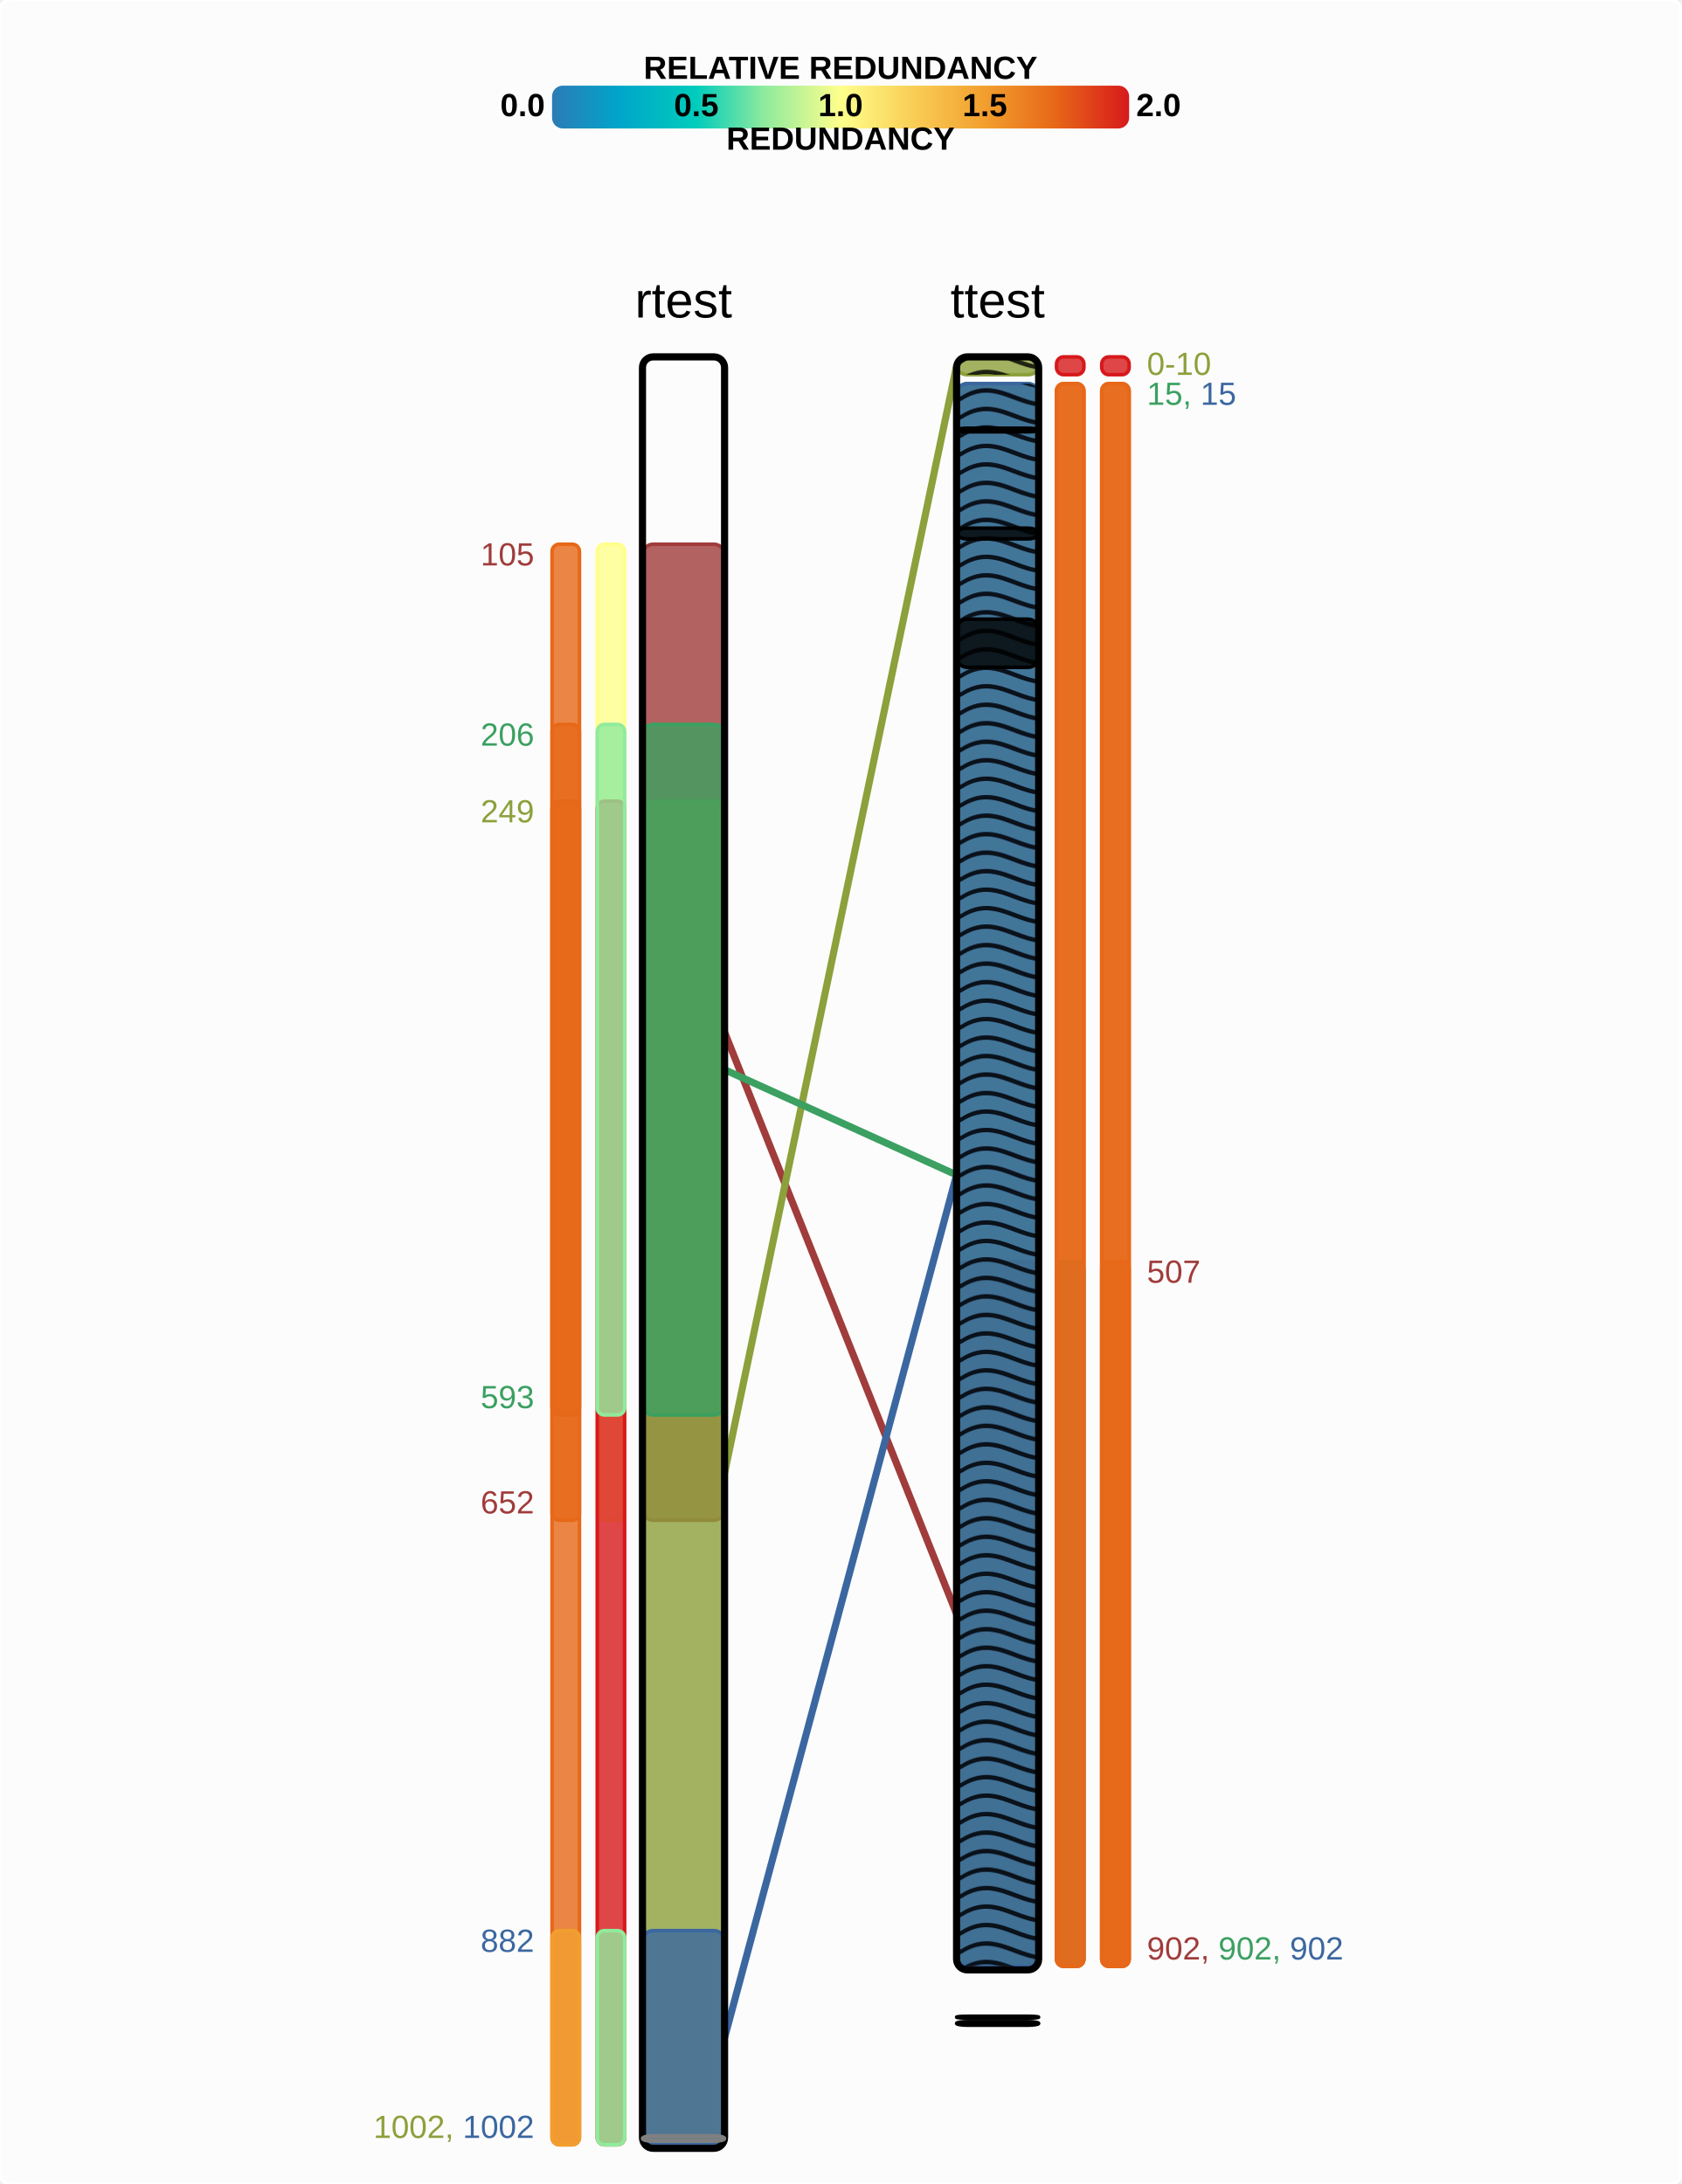
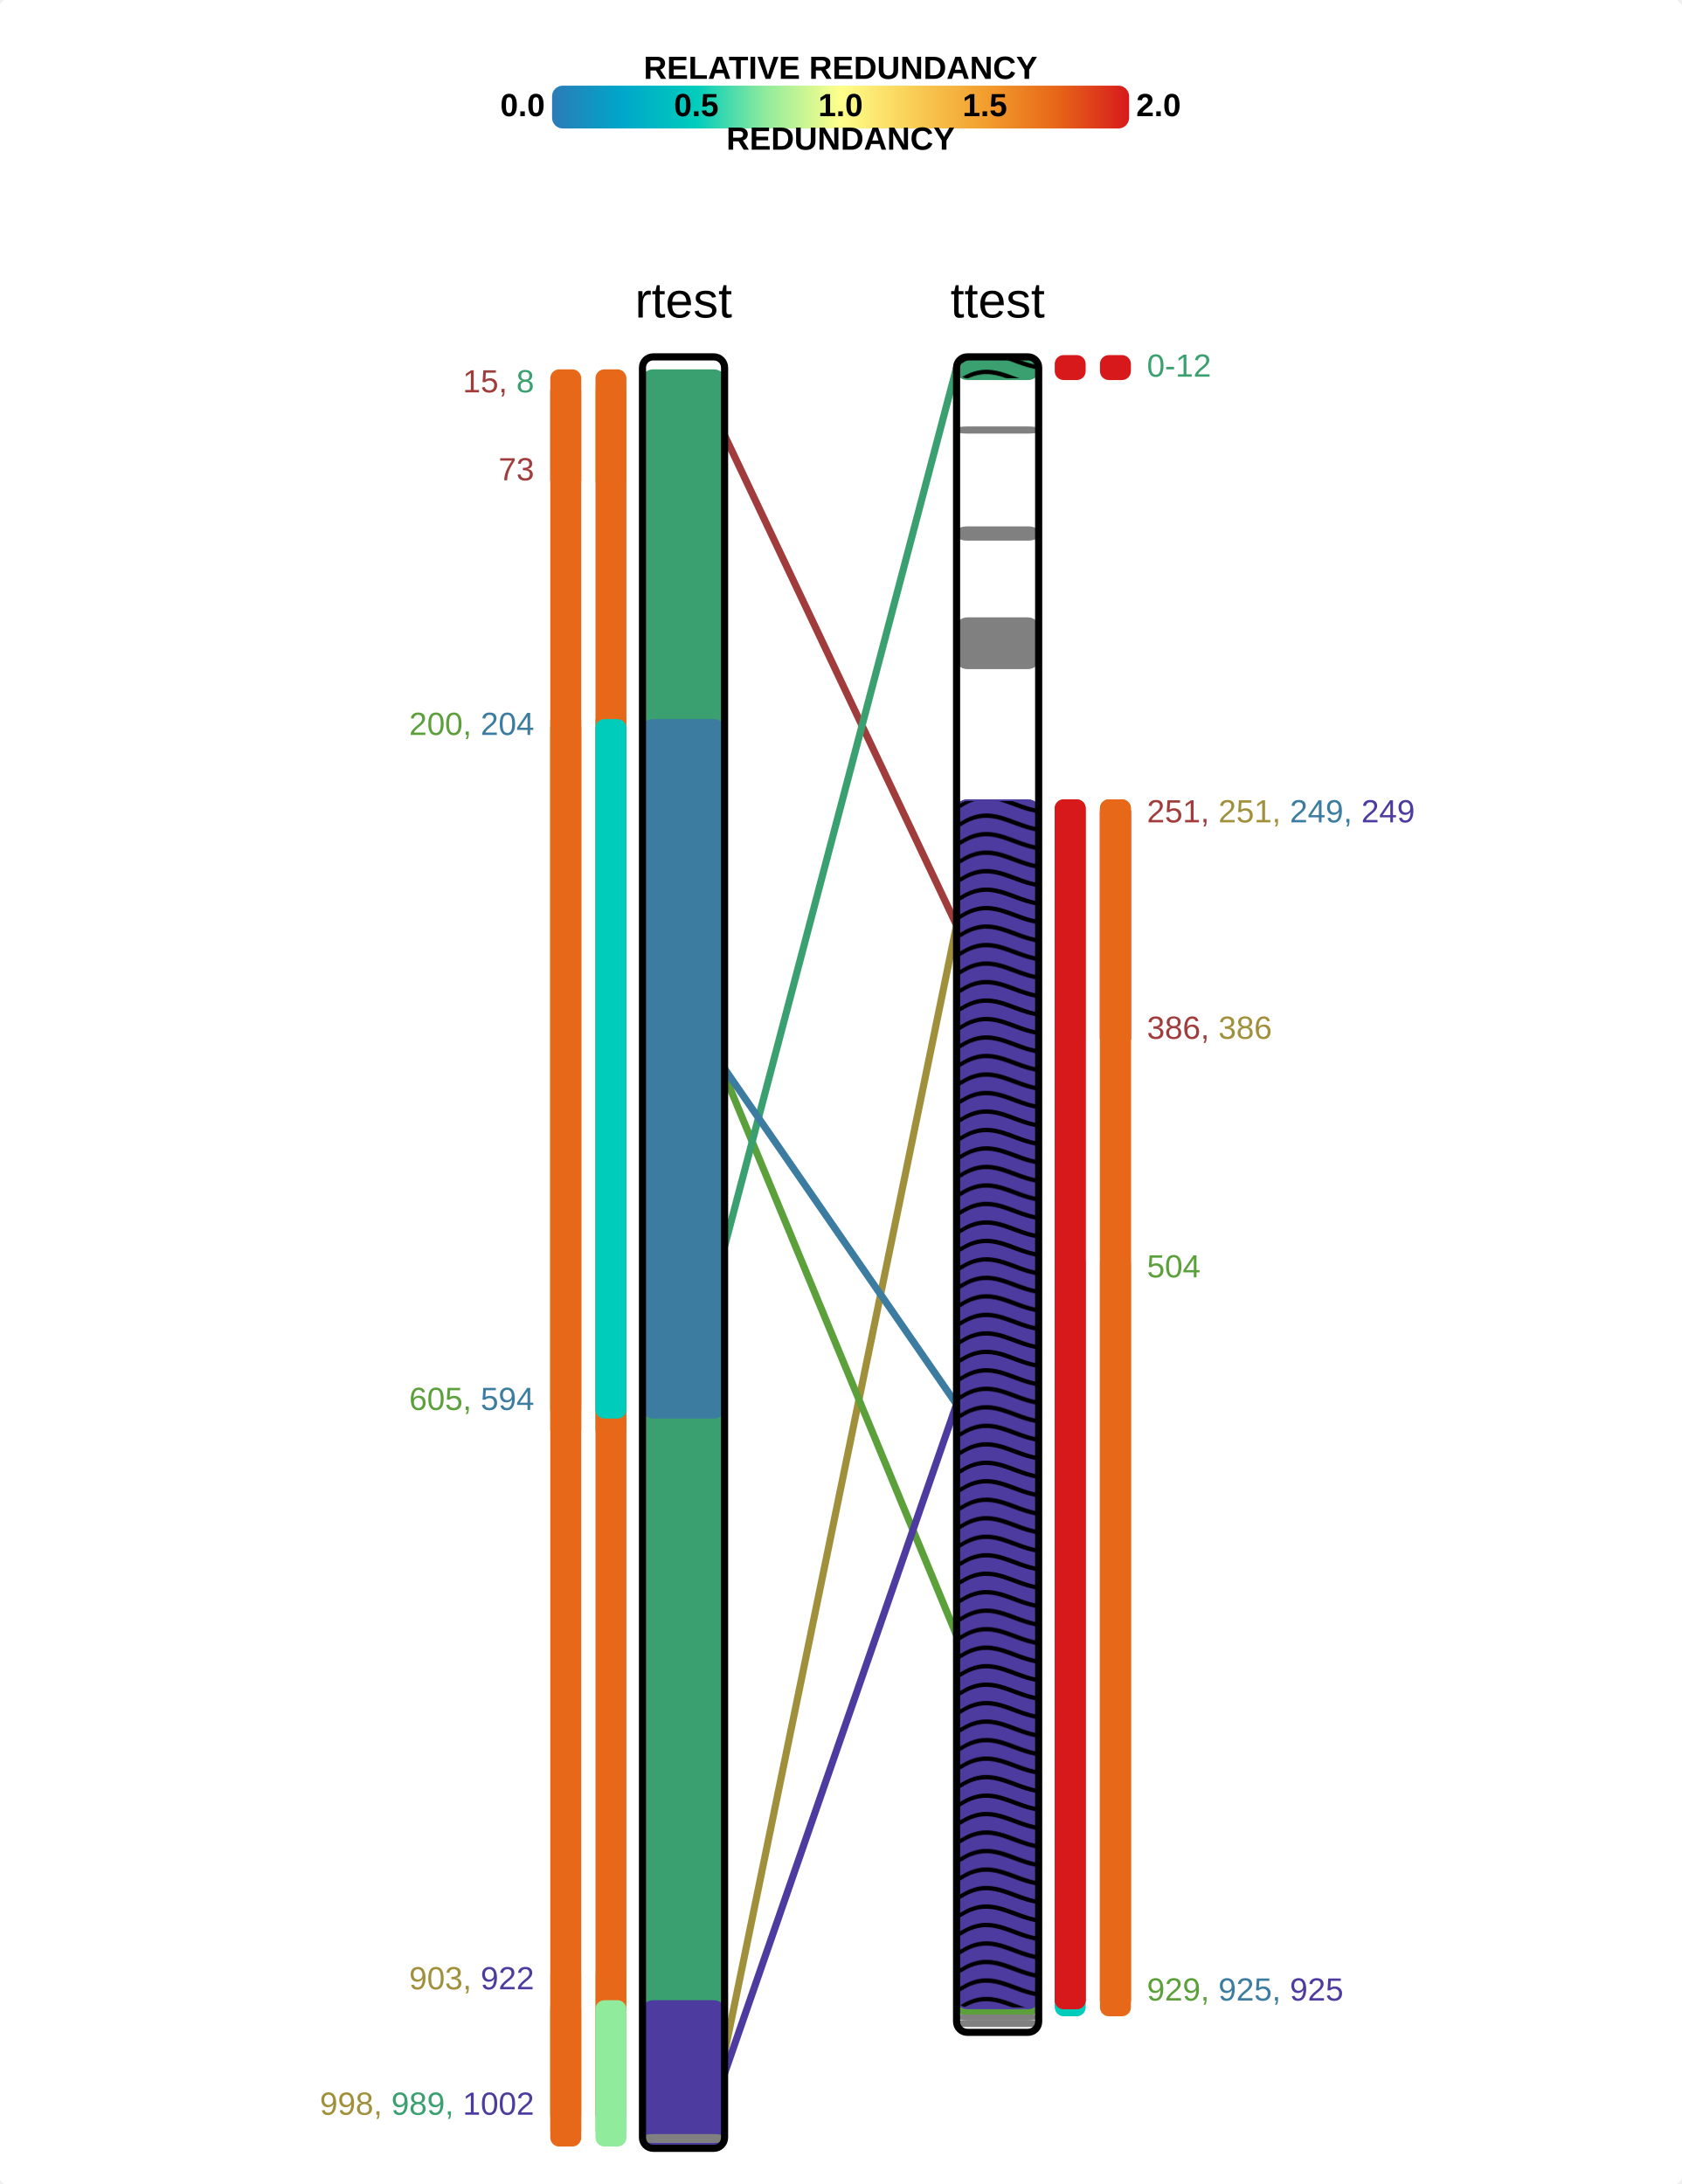
<svg xmlns="http://www.w3.org/2000/svg" width="471" height="612" id="svg2" version="1.1">
  <g id="layer1">
    <defs id="defs6211">
      <pattern id="Polkadots-large" patternTransform="translate(0,0)scale(10,10)" height="10" width="10" patternUnits="userSpaceOnUse">
        <circle id="circle4936" r="0.45" cy="0.810" cx="2.567" style="fill:black;stroke:none" />
        <circle id="circle4938" r="0.45" cy="2.33" cx="3.048" style="fill:black;stroke:none" />
        <circle id="circle4940" r="0.45" cy="2.415" cx="4.418" style="fill:black;stroke:none" />
        <circle id="circle4942" r="0.45" cy="3.029" cx="1.844" style="fill:black;stroke:none" />
        <circle id="circle4944" r="0.45" cy="1.363" cx="6.08" style="fill:black;stroke:none" />
        <circle id="circle4946" r="0.45" cy="4.413" cx="5.819" style="fill:black;stroke:none" />
        <circle id="circle4948" r="0.45" cy="4.048" cx="4.305" style="fill:black;stroke:none" />
        <circle id="circle4950" r="0.45" cy="3.045" cx="5.541" style="fill:black;stroke:none" />
        <circle id="circle4952" r="0.45" cy="5.527" cx="4.785" style="fill:black;stroke:none" />
        <circle id="circle4954" r="0.45" cy="5.184" cx="2.667" style="fill:black;stroke:none" />
        <circle id="circle4956" r="0.45" cy="1.448" cx="7.965" style="fill:black;stroke:none" />
        <circle id="circle4958" r="0.45" cy="5.049" cx="7.047" style="fill:black;stroke:none" />
        <circle id="circle4960" r="0.45" cy="0.895" cx="4.340" style="fill:black;stroke:none" />
        <circle id="circle4962" r="0.45" cy="0.340" cx="7.125" style="fill:black;stroke:none" />
        <circle id="circle4964" r="0.45" cy="1.049" cx="9.553" style="fill:black;stroke:none" />
        <circle id="circle4966" r="0.45" cy="2.689" cx="7.006" style="fill:black;stroke:none" />
        <circle id="circle4968" r="0.45" cy="2.689" cx="8.909" style="fill:black;stroke:none" />
        <circle id="circle4970" r="0.45" cy="4.407" cx="9.315" style="fill:black;stroke:none" />
        <circle id="circle4972" r="0.45" cy="3.870" cx="7.820" style="fill:black;stroke:none" />
        <circle id="circle4974" r="0.45" cy="5.948" cx="8.270" style="fill:black;stroke:none" />
        <circle id="circle4976" r="0.45" cy="7.428" cx="7.973" style="fill:black;stroke:none" />
        <circle id="circle4978" r="0.45" cy="8.072" cx="9.342" style="fill:black;stroke:none" />
        <circle id="circle4980" r="0.45" cy="9.315" cx="8.206" style="fill:black;stroke:none" />
        <circle id="circle4982" r="0.45" cy="9.475" cx="9.682" style="fill:black;stroke:none" />
        <circle id="circle4984" r="0.45" cy="6.186" cx="9.688" style="fill:black;stroke:none" />
        <circle id="circle4986" r="0.45" cy="6.296" cx="3.379" style="fill:black;stroke:none" />
        <circle id="circle4988" r="0.45" cy="8.204" cx="2.871" style="fill:black;stroke:none" />
        <circle id="circle4990" r="0.45" cy="8.719" cx="4.59" style="fill:black;stroke:none" />
        <circle id="circle4992" r="0.45" cy="9.671" cx="3.181" style="fill:black;stroke:none" />
        <circle id="circle4994" r="0.45" cy="7.315" cx="5.734" style="fill:black;stroke:none" />
        <circle id="circle4996" r="0.45" cy="6.513" cx="6.707" style="fill:black;stroke:none" />
        <circle id="circle4998" r="0.45" cy="9.670" cx="5.730" style="fill:black;stroke:none" />
        <circle id="circle5000" r="0.45" cy="8.373" cx="6.535" style="fill:black;stroke:none" />
        <circle id="circle5002" r="0.45" cy="7.154" cx="4.37" style="fill:black;stroke:none" />
        <circle id="circle5004" r="0.45" cy="7.25" cx="0.622" style="fill:black;stroke:none" />
        <circle id="circle5006" r="0.45" cy="5.679" cx="0.831" style="fill:black;stroke:none" />
        <circle id="circle5008" r="0.45" cy="8.519" cx="1.257" style="fill:black;stroke:none" />
        <circle id="circle5010" r="0.45" cy="6.877" cx="1.989" style="fill:black;stroke:none" />
        <circle id="circle5012" r="0.45" cy="3.181" cx="0.374" style="fill:black;stroke:none" />
        <circle id="circle5014" r="0.45" cy="1.664" cx="1.166" style="fill:black;stroke:none" />
        <circle id="circle5016" r="0.45" cy="0.093" cx="1.151" style="fill:black;stroke:none" />
        <circle id="circle5018" r="0.45" cy="10.093" cx="1.151" style="fill:black;stroke:none" />
        <circle id="circle5020" r="0.45" cy="4.451" cx="1.302" style="fill:black;stroke:none" />
        <circle id="circle5022" r="0.45" cy="3.763" cx="3.047" style="fill:black;stroke:none" />
      </pattern>
    </defs>
    <defs id="ffff">
      <pattern id="Wavy" height="5.181" width="30.0" patternUnits="userSpaceOnUse">
        <path id="path5114" d="M 7.597,0.061 C 5.079,-0.187 2.656,0.302 -0.01,1.788 L -0.01,3.061 C 2.773,1.431 5.173,1.052 7.472,1.280 C 9.770,1.508 11.969,2.361 14.253,3.218 C 18.820,4.931 23.804,6.676 30.066,3.061 L 30.062,1.788 C 23.622,5.497 19.246,3.770 14.691,2.061 C 12.413,1.207 10.115,0.311 7.597,0.061 z " style="fill:black;stroke:none;" />
      </pattern>
    </defs>
    <defs id="defs6219">
      <pattern id="xtrace" height="20.0" width="20.0" patternUnits="userSpaceOnUse">
        <path style="fill:#000000;stroke:#000000;stroke-width:0.30;stroke-linecap:butt;stroke-linejoin:miter;stroke-opacity:1;stroke-miterlimit:0;stroke-dasharray:none;fill-opacity:1" d="m 0.0,10.0 25,-25.0 0,5 -25,25 z" id="path7213" />
        <path style="fill:#000000;fill-opacity:1;stroke:#000000;stroke-width:0.30;stroke-linecap:butt;stroke-linejoin:miter;stroke-miterlimit:0;stroke-opacity:1;stroke-dasharray:none" d="m 0.0,30.0 25,-25.0 0,5 -25,25 z" id="path7213-8" />
        <path style="fill:#000000;fill-opacity:1;stroke:#000000;stroke-width:0.30;stroke-linecap:butt;stroke-linejoin:miter;stroke-miterlimit:0;stroke-opacity:1;stroke-dasharray:none" d="m 0.0,50.0 25,-25.0 0,5 -25,25 z" id="path7213-9" />
        <path style="fill:#000000;fill-opacity:1;stroke:#000000;stroke-width:0.30;stroke-linecap:butt;stroke-linejoin:miter;stroke-miterlimit:0;stroke-opacity:1;stroke-dasharray:none" d="m 0.0,70.0 25,-25.0 0,5 -25,25 z" id="path7213-10" />
        <path style="fill:#000000;fill-opacity:1;stroke:#000000;stroke-width:0.30;stroke-linecap:butt;stroke-linejoin:miter;stroke-miterlimit:0;stroke-opacity:1;stroke-dasharray:none" d="m 0.0,90.0 25,-25.0 0,5 -25,25 z" id="path7213-11" />
        <path style="fill:#000000;fill-opacity:1;stroke:#000000;stroke-width:0.30;stroke-linecap:butt;stroke-linejoin:miter;stroke-miterlimit:0;stroke-opacity:1;stroke-dasharray:none" d="m m 0.0,110.0 25,-25.0 0,05 -25,25 z" id="path7213-12" />
      </pattern>
    </defs>
    <defs id="defs4">
      <pattern id="dallas" patternTransform="translate(106.5938,206.9062)" height="4.75" width="4.75" patternUnits="userSpaceOnUse">
        <path style="fill:none;stroke:#000000;stroke-width:1;stroke-linecap:butt;stroke-linejoin:miter;stroke-miterlimit:0;stroke-opacity:1;stroke-dasharray:none" d="m -0.008,2.376 4.763,0" id="path2985" />
        <path style="fill:none;stroke:#000000;stroke-width:1;stroke-linecap:butt;stroke-linejoin:miter;stroke-miterlimit:0;stroke-opacity:1;stroke-dasharray:none" d="m 2.373,-0.006 0,4.763" id="path2985-1" />
      </pattern>
    </defs>
    <defs id="defs4">
      <pattern id="lineX" patternTransform="translate(106.5938,206.9062)" height="4.75" width="4.75" patternUnits="userSpaceOnUse">
        <path style="fill:none;stroke:#000000;stroke-width:1;stroke-linecap:butt;stroke-linejoin:miter;stroke-miterlimit:0;stroke-opacity:1;stroke-dasharray:none" d="m -0.008,2.376 4.763,0" id="path2985" />
      </pattern>
    </defs>
    <defs id="defs4">
      <pattern id="stripeX" patternTransform="translate(106.5938,206.9062)" height="4.75" width="4.75" patternUnits="userSpaceOnUse">
        <path style="fill:none;stroke:#000000;stroke-width:1;stroke-linecap:butt;stroke-linejoin:miter;stroke-miterlimit:0;stroke-opacity:1;stroke-dasharray:none" d="m 2.373,-0.006 0,4.763" id="path2985-1" />
      </pattern>
    </defs>
-     <rect style="fill:white;stroke:white;fill-opacity:0.8;stroke-width:1;stroke-miterlimit:4;stroke-dasharray:none" id="rect3777" width="471.00" height="612.00" x="0.00" y="0.00" ry="3" />
+     <rect style="fill:white;stroke:white;fill-opacity:1;stroke-width:1;stroke-miterlimit:4;stroke-dasharray:none" id="rect3777" width="471.00" height="612.00" x="0.00" y="0.00" ry="3" />
    <text id="tspan3804" x="191.50" y="85.00" dominant-baseline="middle" transform="" style="font-size:14px;font-style:normal;font-variant:normal;font-weight:normal;font-stretch:normal;fill:black;fill-opacity:1;text-align:start;line-height:125%%;writing-mode:lr-tb;text-anchor:middle;font-family:Arial;-inkscape-font-specification:Arial">rtest</text>
    <text id="tspan3804" x="279.50" y="85.00" dominant-baseline="middle" transform="" style="font-size:14px;font-style:normal;font-variant:normal;font-weight:normal;font-stretch:normal;fill:black;fill-opacity:1;text-align:start;line-height:125%%;writing-mode:lr-tb;text-anchor:middle;font-family:Arial;-inkscape-font-specification:Arial">ttest</text>
-     <text id="tspan3804" x="149.67" y="152.50" dominant-baseline="text-before-edge" transform="" style="font-size:9px;font-style:normal;font-variant:normal;font-weight:normal;font-stretch:normal;fill:black;fill-opacity:1;text-align:start;line-height:125%%;writing-mode:lr-tb;text-anchor:end;font-family:Arial;-inkscape-font-specification:Arial">
-       <tspan id="0" style="fill:#A03C3B">105</tspan>
-     </text>
-     <text id="tspan3804" x="149.67" y="203.00" dominant-baseline="text-before-edge" transform="" style="font-size:9px;font-style:normal;font-variant:normal;font-weight:normal;font-stretch:normal;fill:black;fill-opacity:1;text-align:start;line-height:125%%;writing-mode:lr-tb;text-anchor:end;font-family:Arial;-inkscape-font-specification:Arial">
-       <tspan id="2" style="fill:#3BA061">206</tspan>
-     </text>
-     <text id="tspan3804" x="149.67" y="224.50" dominant-baseline="text-before-edge" transform="" style="font-size:9px;font-style:normal;font-variant:normal;font-weight:normal;font-stretch:normal;fill:black;fill-opacity:1;text-align:start;line-height:125%%;writing-mode:lr-tb;text-anchor:end;font-family:Arial;-inkscape-font-specification:Arial">
-       <tspan id="1" style="fill:#8CA03B">249</tspan>
-     </text>
-     <text id="tspan3804" x="149.67" y="396.50" dominant-baseline="text-after-edge" transform="" style="font-size:9px;font-style:normal;font-variant:normal;font-weight:normal;font-stretch:normal;fill:black;fill-opacity:1;text-align:start;line-height:125%%;writing-mode:lr-tb;text-anchor:end;font-family:Arial;-inkscape-font-specification:Arial">
-       <tspan id="2" style="fill:#3BA061">593</tspan>
-     </text>
-     <text id="tspan3804" x="149.67" y="426.00" dominant-baseline="text-after-edge" transform="" style="font-size:9px;font-style:normal;font-variant:normal;font-weight:normal;font-stretch:normal;fill:black;fill-opacity:1;text-align:start;line-height:125%%;writing-mode:lr-tb;text-anchor:end;font-family:Arial;-inkscape-font-specification:Arial">
-       <tspan id="0" style="fill:#A03C3B">652</tspan>
-     </text>
-     <text id="tspan3804" x="149.67" y="541.00" dominant-baseline="text-before-edge" transform="" style="font-size:9px;font-style:normal;font-variant:normal;font-weight:normal;font-stretch:normal;fill:black;fill-opacity:1;text-align:start;line-height:125%%;writing-mode:lr-tb;text-anchor:end;font-family:Arial;-inkscape-font-specification:Arial">
-       <tspan id="3" style="fill:#3B67A0">882</tspan>
-     </text>
-     <text id="tspan3804" x="149.67" y="601.00" dominant-baseline="text-after-edge" transform="" style="font-size:9px;font-style:normal;font-variant:normal;font-weight:normal;font-stretch:normal;fill:black;fill-opacity:1;text-align:start;line-height:125%%;writing-mode:lr-tb;text-anchor:end;font-family:Arial;-inkscape-font-specification:Arial">
-       <tspan id="1" style="fill:#8CA03B">1002, </tspan>
-       <tspan id="3" style="fill:#3B67A0">1002</tspan>
-     </text>
-     <text id="tspan3804" x="321.33" y="102.50" dominant-baseline="middle" transform="" style="font-size:9px;font-style:normal;font-variant:normal;font-weight:normal;font-stretch:normal;fill:black;fill-opacity:1;text-align:start;line-height:125%%;writing-mode:lr-tb;text-anchor:start;font-family:Arial;-inkscape-font-specification:Arial">
-       <tspan id="1" style="fill:#8CA03B">0-10</tspan>
-     </text>
-     <text id="tspan3804" x="321.33" y="107.50" dominant-baseline="text-before-edge" transform="" style="font-size:9px;font-style:normal;font-variant:normal;font-weight:normal;font-stretch:normal;fill:black;fill-opacity:1;text-align:start;line-height:125%%;writing-mode:lr-tb;text-anchor:start;font-family:Arial;-inkscape-font-specification:Arial">
-       <tspan id="2" style="fill:#3BA061">15, </tspan>
-       <tspan id="3" style="fill:#3B67A0">15</tspan>
-     </text>
-     <text id="tspan3804" x="321.33" y="353.50" dominant-baseline="text-before-edge" transform="" style="font-size:9px;font-style:normal;font-variant:normal;font-weight:normal;font-stretch:normal;fill:black;fill-opacity:1;text-align:start;line-height:125%%;writing-mode:lr-tb;text-anchor:start;font-family:Arial;-inkscape-font-specification:Arial">
-       <tspan id="0" style="fill:#A03C3B">507</tspan>
-     </text>
-     <text id="tspan3804" x="321.33" y="551.00" dominant-baseline="text-after-edge" transform="" style="font-size:9px;font-style:normal;font-variant:normal;font-weight:normal;font-stretch:normal;fill:black;fill-opacity:1;text-align:start;line-height:125%%;writing-mode:lr-tb;text-anchor:start;font-family:Arial;-inkscape-font-specification:Arial">
-       <tspan id="0" style="fill:#A03C3B">902, </tspan>
-       <tspan id="2" style="fill:#3BA061">902, </tspan>
-       <tspan id="3" style="fill:#3B67A0">902</tspan>
-     </text>
-     <rect style="fill:#A03C3B;stroke:#A03C3B;fill-opacity:0.80;stroke-width:1;stroke-miterlimit:4;stroke-dasharray:none" id="rect3777" width="23.00" height="273.50" x="180.00" y="152.50" ry="3" />
-     <rect style="fill:#ffff8c;stroke:#ffff8c;fill-opacity:0.80;stroke-width:1;stroke-miterlimit:4;stroke-dasharray:none" id="rect3777" width="7.67" height="273.50" x="167.33" y="152.50" ry="2" />
-     <rect style="fill:#e76818;stroke:#e76818;fill-opacity:0.80;stroke-width:1;stroke-miterlimit:4;stroke-dasharray:none" id="rect3777" width="7.67" height="273.50" x="154.67" y="152.50" ry="2" />
-     <rect style="fill:#A03C3B;stroke:#A03C3B;fill-opacity:0.80;stroke-width:1;stroke-miterlimit:4;stroke-dasharray:none" id="rect3777" width="23.00" height="197.50" x="268.00" y="353.50" ry="3" />
-     <rect style="fill:#00ccbc;stroke:#00ccbc;fill-opacity:0.80;stroke-width:1;stroke-miterlimit:4;stroke-dasharray:none" id="rect3777" width="7.67" height="197.50" x="296.00" y="353.50" ry="2" />
-     <rect style="fill:#e76818;stroke:#e76818;fill-opacity:0.80;stroke-width:1;stroke-miterlimit:4;stroke-dasharray:none" id="rect3777" width="7.67" height="197.50" x="308.67" y="353.50" ry="2" />
-     <line x1="203.00" y1="289.25" x2="268.00" y2="452.25" style="stroke:#A03C3B;stroke-width:2.00" />
-     <rect style="fill:#8CA03B;stroke:#8CA03B;fill-opacity:0.80;stroke-width:1;stroke-miterlimit:4;stroke-dasharray:none" id="rect3777" width="23.00" height="376.50" x="180.00" y="224.50" ry="3" />
-     <rect style="fill:#d7191c;stroke:#d7191c;fill-opacity:0.80;stroke-width:1;stroke-miterlimit:4;stroke-dasharray:none" id="rect3777" width="7.67" height="376.50" x="167.33" y="224.50" ry="2" />
-     <rect style="fill:#e76818;stroke:#e76818;fill-opacity:0.80;stroke-width:1;stroke-miterlimit:4;stroke-dasharray:none" id="rect3777" width="7.67" height="376.50" x="154.67" y="224.50" ry="2" />
-     <rect style="fill:#8CA03B;stroke:#8CA03B;fill-opacity:0.80;stroke-width:1;stroke-miterlimit:4;stroke-dasharray:none" id="rect3777" width="23.00" height="5.00" x="268.00" y="100.00" ry="3" />
-     <rect style="fill-opacity:0.80;stroke-width:2;stroke-miterlimit:4;stroke-dasharray:none;fill:url(#Wavy);fill-rule:nonzero;opacity:1" id="rect6217" width="23.00" height="5.00" x="268.00" y="100.00" ry="3" />
-     <rect style="fill:#d7191c;stroke:#d7191c;fill-opacity:0.80;stroke-width:1;stroke-miterlimit:4;stroke-dasharray:none" id="rect3777" width="7.67" height="5.00" x="296.00" y="100.00" ry="2" />
-     <rect style="fill:#d7191c;stroke:#d7191c;fill-opacity:0.80;stroke-width:1;stroke-miterlimit:4;stroke-dasharray:none" id="rect3777" width="7.67" height="5.00" x="308.67" y="100.00" ry="2" />
-     <line x1="203.00" y1="412.75" x2="268.00" y2="102.50" style="stroke:#8CA03B;stroke-width:2.00" />
-     <rect style="fill:#3BA061;stroke:#3BA061;fill-opacity:0.80;stroke-width:1;stroke-miterlimit:4;stroke-dasharray:none" id="rect3777" width="23.00" height="193.50" x="180.00" y="203.00" ry="3" />
-     <rect style="fill:#90eb9d;stroke:#90eb9d;fill-opacity:0.80;stroke-width:1;stroke-miterlimit:4;stroke-dasharray:none" id="rect3777" width="7.67" height="193.50" x="167.33" y="203.00" ry="2" />
-     <rect style="fill:#e76818;stroke:#e76818;fill-opacity:0.80;stroke-width:1;stroke-miterlimit:4;stroke-dasharray:none" id="rect3777" width="7.67" height="193.50" x="154.67" y="203.00" ry="2" />
-     <rect style="fill:#3BA061;stroke:#3BA061;fill-opacity:0.80;stroke-width:1;stroke-miterlimit:4;stroke-dasharray:none" id="rect3777" width="23.00" height="443.50" x="268.00" y="107.50" ry="3" />
-     <rect style="fill-opacity:0.80;stroke-width:2;stroke-miterlimit:4;stroke-dasharray:none;fill:url(#Wavy);fill-rule:nonzero;opacity:1" id="rect6217" width="23.00" height="443.50" x="268.00" y="107.50" ry="3" />
-     <rect style="fill:#e76818;stroke:#e76818;fill-opacity:0.80;stroke-width:1;stroke-miterlimit:4;stroke-dasharray:none" id="rect3777" width="7.67" height="443.50" x="296.00" y="107.50" ry="2" />
-     <rect style="fill:#e76818;stroke:#e76818;fill-opacity:0.80;stroke-width:1;stroke-miterlimit:4;stroke-dasharray:none" id="rect3777" width="7.67" height="443.50" x="308.67" y="107.50" ry="2" />
-     <line x1="203.00" y1="299.75" x2="268.00" y2="329.25" style="stroke:#3BA061;stroke-width:2.00" />
-     <rect style="fill:#3B67A0;stroke:#3B67A0;fill-opacity:0.80;stroke-width:1;stroke-miterlimit:4;stroke-dasharray:none" id="rect3777" width="23.00" height="60.00" x="180.00" y="541.00" ry="3" />
-     <rect style="fill:#90eb9d;stroke:#90eb9d;fill-opacity:0.80;stroke-width:1;stroke-miterlimit:4;stroke-dasharray:none" id="rect3777" width="7.67" height="60.00" x="167.33" y="541.00" ry="2" />
-     <rect style="fill:#f29e2e;stroke:#f29e2e;fill-opacity:0.80;stroke-width:1;stroke-miterlimit:4;stroke-dasharray:none" id="rect3777" width="7.67" height="60.00" x="154.67" y="541.00" ry="2" />
-     <rect style="fill:#3B67A0;stroke:#3B67A0;fill-opacity:0.80;stroke-width:1;stroke-miterlimit:4;stroke-dasharray:none" id="rect3777" width="23.00" height="443.50" x="268.00" y="107.50" ry="3" />
-     <rect style="fill-opacity:0.80;stroke-width:2;stroke-miterlimit:4;stroke-dasharray:none;fill:url(#Wavy);fill-rule:nonzero;opacity:1" id="rect6217" width="23.00" height="443.50" x="268.00" y="107.50" ry="3" />
-     <rect style="fill:#e76818;stroke:#e76818;fill-opacity:0.80;stroke-width:1;stroke-miterlimit:4;stroke-dasharray:none" id="rect3777" width="7.67" height="443.50" x="296.00" y="107.50" ry="2" />
-     <rect style="fill:#e76818;stroke:#e76818;fill-opacity:0.80;stroke-width:1;stroke-miterlimit:4;stroke-dasharray:none" id="rect3777" width="7.67" height="443.50" x="308.67" y="107.50" ry="2" />
-     <line x1="203.00" y1="571.00" x2="268.00" y2="329.25" style="stroke:#3B67A0;stroke-width:2.00" />
+     <text id="tspan3804" x="149.67" y="104.00" dominant-baseline="text-before-edge" transform="" style="font-size:9px;font-style:normal;font-variant:normal;font-weight:normal;font-stretch:normal;fill:black;fill-opacity:1;text-align:start;line-height:125%%;writing-mode:lr-tb;text-anchor:end;font-family:Arial;-inkscape-font-specification:Arial">
+       <tspan id="0" style="fill:#A03C3B">15, </tspan>
+       <tspan id="3" style="fill:#3BA06F">8</tspan>
+     </text>
+     <text id="tspan3804" x="149.67" y="136.50" dominant-baseline="text-after-edge" transform="" style="font-size:9px;font-style:normal;font-variant:normal;font-weight:normal;font-stretch:normal;fill:black;fill-opacity:1;text-align:start;line-height:125%%;writing-mode:lr-tb;text-anchor:end;font-family:Arial;-inkscape-font-specification:Arial">
+       <tspan id="0" style="fill:#A03C3B">73</tspan>
+     </text>
+     <text id="tspan3804" x="149.67" y="200.00" dominant-baseline="text-before-edge" transform="" style="font-size:9px;font-style:normal;font-variant:normal;font-weight:normal;font-stretch:normal;fill:black;fill-opacity:1;text-align:start;line-height:125%%;writing-mode:lr-tb;text-anchor:end;font-family:Arial;-inkscape-font-specification:Arial">
+       <tspan id="2" style="fill:#5BA03B">200, </tspan>
+       <tspan id="4" style="fill:#3B7CA0">204</tspan>
+     </text>
+     <text id="tspan3804" x="149.67" y="397.00" dominant-baseline="text-after-edge" transform="" style="font-size:9px;font-style:normal;font-variant:normal;font-weight:normal;font-stretch:normal;fill:black;fill-opacity:1;text-align:start;line-height:125%%;writing-mode:lr-tb;text-anchor:end;font-family:Arial;-inkscape-font-specification:Arial">
+       <tspan id="2" style="fill:#5BA03B">605, </tspan>
+       <tspan id="4" style="fill:#3B7CA0">594</tspan>
+     </text>
+     <text id="tspan3804" x="149.67" y="551.50" dominant-baseline="text-before-edge" transform="" style="font-size:9px;font-style:normal;font-variant:normal;font-weight:normal;font-stretch:normal;fill:black;fill-opacity:1;text-align:start;line-height:125%%;writing-mode:lr-tb;text-anchor:end;font-family:Arial;-inkscape-font-specification:Arial">
+       <tspan id="1" style="fill:#A0903B">903, </tspan>
+       <tspan id="5" style="fill:#4E3BA0">922</tspan>
+     </text>
+     <text id="tspan3804" x="149.67" y="594.50" dominant-baseline="text-after-edge" transform="" style="font-size:9px;font-style:normal;font-variant:normal;font-weight:normal;font-stretch:normal;fill:black;fill-opacity:1;text-align:start;line-height:125%%;writing-mode:lr-tb;text-anchor:end;font-family:Arial;-inkscape-font-specification:Arial">
+       <tspan id="1" style="fill:#A0903B">998, </tspan>
+       <tspan id="3" style="fill:#3BA06F">989, </tspan>
+       <tspan id="5" style="fill:#4E3BA0">1002</tspan>
+     </text>
+     <text id="tspan3804" x="321.33" y="103.00" dominant-baseline="middle" transform="" style="font-size:9px;font-style:normal;font-variant:normal;font-weight:normal;font-stretch:normal;fill:black;fill-opacity:1;text-align:start;line-height:125%%;writing-mode:lr-tb;text-anchor:start;font-family:Arial;-inkscape-font-specification:Arial">
+       <tspan id="3" style="fill:#3BA06F">0-12</tspan>
+     </text>
+     <text id="tspan3804" x="321.33" y="224.50" dominant-baseline="text-before-edge" transform="" style="font-size:9px;font-style:normal;font-variant:normal;font-weight:normal;font-stretch:normal;fill:black;fill-opacity:1;text-align:start;line-height:125%%;writing-mode:lr-tb;text-anchor:start;font-family:Arial;-inkscape-font-specification:Arial">
+       <tspan id="0" style="fill:#A03C3B">251, </tspan>
+       <tspan id="1" style="fill:#A0903B">251, </tspan>
+       <tspan id="4" style="fill:#3B7CA0">249, </tspan>
+       <tspan id="5" style="fill:#4E3BA0">249</tspan>
+     </text>
+     <text id="tspan3804" x="321.33" y="293.00" dominant-baseline="text-after-edge" transform="" style="font-size:9px;font-style:normal;font-variant:normal;font-weight:normal;font-stretch:normal;fill:black;fill-opacity:1;text-align:start;line-height:125%%;writing-mode:lr-tb;text-anchor:start;font-family:Arial;-inkscape-font-specification:Arial">
+       <tspan id="0" style="fill:#A03C3B">386, </tspan>
+       <tspan id="1" style="fill:#A0903B">386</tspan>
+     </text>
+     <text id="tspan3804" x="321.33" y="352.00" dominant-baseline="text-before-edge" transform="" style="font-size:9px;font-style:normal;font-variant:normal;font-weight:normal;font-stretch:normal;fill:black;fill-opacity:1;text-align:start;line-height:125%%;writing-mode:lr-tb;text-anchor:start;font-family:Arial;-inkscape-font-specification:Arial">
+       <tspan id="2" style="fill:#5BA03B">504</tspan>
+     </text>
+     <text id="tspan3804" x="321.33" y="562.50" dominant-baseline="text-after-edge" transform="" style="font-size:9px;font-style:normal;font-variant:normal;font-weight:normal;font-stretch:normal;fill:black;fill-opacity:1;text-align:start;line-height:125%%;writing-mode:lr-tb;text-anchor:start;font-family:Arial;-inkscape-font-specification:Arial">
+       <tspan id="2" style="fill:#5BA03B">929, </tspan>
+       <tspan id="4" style="fill:#3B7CA0">925, </tspan>
+       <tspan id="5" style="fill:#4E3BA0">925</tspan>
+     </text>
+     <rect style="fill:#A03C3B;stroke:#A03C3B;fill-opacity:1.00;stroke-width:1;stroke-miterlimit:4;stroke-dasharray:none" id="rect3777" width="23.00" height="29.00" x="180.00" y="107.50" ry="3" />
+     <rect style="fill:#f9d057;stroke:#f9d057;fill-opacity:1.00;stroke-width:1;stroke-miterlimit:4;stroke-dasharray:none" id="rect3777" width="7.67" height="29.00" x="167.33" y="107.50" ry="2" />
+     <rect style="fill:#d7191c;stroke:#d7191c;fill-opacity:1.00;stroke-width:1;stroke-miterlimit:4;stroke-dasharray:none" id="rect3777" width="7.67" height="29.00" x="154.67" y="107.50" ry="2" />
+     <rect style="fill:#A03C3B;stroke:#A03C3B;fill-opacity:1.00;stroke-width:1;stroke-miterlimit:4;stroke-dasharray:none" id="rect3777" width="23.00" height="67.50" x="268.00" y="225.50" ry="3" />
+     <rect style="fill:#ffff8c;stroke:#ffff8c;fill-opacity:1.00;stroke-width:1;stroke-miterlimit:4;stroke-dasharray:none" id="rect3777" width="7.67" height="67.50" x="296.00" y="225.50" ry="2" />
+     <rect style="fill:#d7191c;stroke:#d7191c;fill-opacity:1.00;stroke-width:1;stroke-miterlimit:4;stroke-dasharray:none" id="rect3777" width="7.67" height="67.50" x="308.67" y="225.50" ry="2" />
+     <line x1="203.00" y1="122.00" x2="268.00" y2="259.25" style="stroke:#A03C3B;stroke-width:2.00" />
+     <rect style="fill:#A0903B;stroke:#A0903B;fill-opacity:1.00;stroke-width:1;stroke-miterlimit:4;stroke-dasharray:none" id="rect3777" width="23.00" height="47.50" x="180.00" y="551.50" ry="3" />
+     <rect style="fill:#90eb9d;stroke:#90eb9d;fill-opacity:1.00;stroke-width:1;stroke-miterlimit:4;stroke-dasharray:none" id="rect3777" width="7.67" height="47.50" x="167.33" y="551.50" ry="2" />
+     <rect style="fill:#f29e2e;stroke:#f29e2e;fill-opacity:1.00;stroke-width:1;stroke-miterlimit:4;stroke-dasharray:none" id="rect3777" width="7.67" height="47.50" x="154.67" y="551.50" ry="2" />
+     <rect style="fill:#A0903B;stroke:#A0903B;fill-opacity:1.00;stroke-width:1;stroke-miterlimit:4;stroke-dasharray:none" id="rect3777" width="23.00" height="67.50" x="268.00" y="225.50" ry="3" />
+     <rect style="fill:#ffff8c;stroke:#ffff8c;fill-opacity:1.00;stroke-width:1;stroke-miterlimit:4;stroke-dasharray:none" id="rect3777" width="7.67" height="67.50" x="296.00" y="225.50" ry="2" />
+     <rect style="fill:#d7191c;stroke:#d7191c;fill-opacity:1.00;stroke-width:1;stroke-miterlimit:4;stroke-dasharray:none" id="rect3777" width="7.67" height="67.50" x="308.67" y="225.50" ry="2" />
+     <line x1="203.00" y1="575.25" x2="268.00" y2="259.25" style="stroke:#A0903B;stroke-width:2.00" />
+     <rect style="fill:#5BA03B;stroke:#5BA03B;fill-opacity:1.00;stroke-width:1;stroke-miterlimit:4;stroke-dasharray:none" id="rect3777" width="23.00" height="202.50" x="180.00" y="200.00" ry="3" />
+     <rect style="fill:#00ccbc;stroke:#00ccbc;fill-opacity:1.00;stroke-width:1;stroke-miterlimit:4;stroke-dasharray:none" id="rect3777" width="7.67" height="202.50" x="167.33" y="200.00" ry="2" />
+     <rect style="fill:#e76818;stroke:#e76818;fill-opacity:1.00;stroke-width:1;stroke-miterlimit:4;stroke-dasharray:none" id="rect3777" width="7.67" height="202.50" x="154.67" y="200.00" ry="2" />
+     <rect style="fill:#5BA03B;stroke:#5BA03B;fill-opacity:1.00;stroke-width:1;stroke-miterlimit:4;stroke-dasharray:none" id="rect3777" width="23.00" height="212.50" x="268.00" y="352.00" ry="3" />
+     <rect style="fill:#00ccbc;stroke:#00ccbc;fill-opacity:1.00;stroke-width:1;stroke-miterlimit:4;stroke-dasharray:none" id="rect3777" width="7.67" height="212.50" x="296.00" y="352.00" ry="2" />
+     <rect style="fill:#e76818;stroke:#e76818;fill-opacity:1.00;stroke-width:1;stroke-miterlimit:4;stroke-dasharray:none" id="rect3777" width="7.67" height="212.50" x="308.67" y="352.00" ry="2" />
+     <line x1="203.00" y1="301.25" x2="268.00" y2="458.25" style="stroke:#5BA03B;stroke-width:2.00" />
+     <rect style="fill:#3BA06F;stroke:#3BA06F;fill-opacity:1.00;stroke-width:1;stroke-miterlimit:4;stroke-dasharray:none" id="rect3777" width="23.00" height="490.50" x="180.00" y="104.00" ry="3" />
+     <rect style="fill:#e76818;stroke:#e76818;fill-opacity:1.00;stroke-width:1;stroke-miterlimit:4;stroke-dasharray:none" id="rect3777" width="7.67" height="490.50" x="167.33" y="104.00" ry="2" />
+     <rect style="fill:#e76818;stroke:#e76818;fill-opacity:1.00;stroke-width:1;stroke-miterlimit:4;stroke-dasharray:none" id="rect3777" width="7.67" height="490.50" x="154.67" y="104.00" ry="2" />
+     <rect style="fill:#3BA06F;stroke:#3BA06F;fill-opacity:1.00;stroke-width:1;stroke-miterlimit:4;stroke-dasharray:none" id="rect3777" width="23.00" height="6.00" x="268.00" y="100.00" ry="3" />
+     <rect style="fill-opacity:1.00;stroke-width:2;stroke-miterlimit:4;stroke-dasharray:none;fill:url(#Wavy);fill-rule:nonzero;opacity:1" id="rect6217" width="23.00" height="6.00" x="268.00" y="100.00" ry="3" />
+     <rect style="fill:#d7191c;stroke:#d7191c;fill-opacity:1.00;stroke-width:1;stroke-miterlimit:4;stroke-dasharray:none" id="rect3777" width="7.67" height="6.00" x="296.00" y="100.00" ry="2" />
+     <rect style="fill:#d7191c;stroke:#d7191c;fill-opacity:1.00;stroke-width:1;stroke-miterlimit:4;stroke-dasharray:none" id="rect3777" width="7.67" height="6.00" x="308.67" y="100.00" ry="2" />
+     <line x1="203.00" y1="349.25" x2="268.00" y2="103.00" style="stroke:#3BA06F;stroke-width:2.00" />
+     <rect style="fill:#3B7CA0;stroke:#3B7CA0;fill-opacity:1.00;stroke-width:1;stroke-miterlimit:4;stroke-dasharray:none" id="rect3777" width="23.00" height="195.00" x="180.00" y="202.00" ry="3" />
+     <rect style="fill:#00ccbc;stroke:#00ccbc;fill-opacity:1.00;stroke-width:1;stroke-miterlimit:4;stroke-dasharray:none" id="rect3777" width="7.67" height="195.00" x="167.33" y="202.00" ry="2" />
+     <rect style="fill:#e76818;stroke:#e76818;fill-opacity:1.00;stroke-width:1;stroke-miterlimit:4;stroke-dasharray:none" id="rect3777" width="7.67" height="195.00" x="154.67" y="202.00" ry="2" />
+     <rect style="fill:#3B7CA0;stroke:#3B7CA0;fill-opacity:1.00;stroke-width:1;stroke-miterlimit:4;stroke-dasharray:none" id="rect3777" width="23.00" height="338.00" x="268.00" y="224.50" ry="3" />
+     <rect style="fill-opacity:1.00;stroke-width:2;stroke-miterlimit:4;stroke-dasharray:none;fill:url(#Wavy);fill-rule:nonzero;opacity:1" id="rect6217" width="23.00" height="338.00" x="268.00" y="224.50" ry="3" />
+     <rect style="fill:#d7191c;stroke:#d7191c;fill-opacity:1.00;stroke-width:1;stroke-miterlimit:4;stroke-dasharray:none" id="rect3777" width="7.67" height="338.00" x="296.00" y="224.50" ry="2" />
+     <rect style="fill:#e76818;stroke:#e76818;fill-opacity:1.00;stroke-width:1;stroke-miterlimit:4;stroke-dasharray:none" id="rect3777" width="7.67" height="338.00" x="308.67" y="224.50" ry="2" />
+     <line x1="203.00" y1="299.50" x2="268.00" y2="393.50" style="stroke:#3B7CA0;stroke-width:2.00" />
+     <rect style="fill:#4E3BA0;stroke:#4E3BA0;fill-opacity:1.00;stroke-width:1;stroke-miterlimit:4;stroke-dasharray:none" id="rect3777" width="23.00" height="40.00" x="180.00" y="561.00" ry="3" />
+     <rect style="fill:#90eb9d;stroke:#90eb9d;fill-opacity:1.00;stroke-width:1;stroke-miterlimit:4;stroke-dasharray:none" id="rect3777" width="7.67" height="40.00" x="167.33" y="561.00" ry="2" />
+     <rect style="fill:#e76818;stroke:#e76818;fill-opacity:1.00;stroke-width:1;stroke-miterlimit:4;stroke-dasharray:none" id="rect3777" width="7.67" height="40.00" x="154.67" y="561.00" ry="2" />
+     <rect style="fill:#4E3BA0;stroke:#4E3BA0;fill-opacity:1.00;stroke-width:1;stroke-miterlimit:4;stroke-dasharray:none" id="rect3777" width="23.00" height="338.00" x="268.00" y="224.50" ry="3" />
+     <rect style="fill-opacity:1.00;stroke-width:2;stroke-miterlimit:4;stroke-dasharray:none;fill:url(#Wavy);fill-rule:nonzero;opacity:1" id="rect6217" width="23.00" height="338.00" x="268.00" y="224.50" ry="3" />
+     <rect style="fill:#d7191c;stroke:#d7191c;fill-opacity:1.00;stroke-width:1;stroke-miterlimit:4;stroke-dasharray:none" id="rect3777" width="7.67" height="338.00" x="296.00" y="224.50" ry="2" />
+     <rect style="fill:#e76818;stroke:#e76818;fill-opacity:1.00;stroke-width:1;stroke-miterlimit:4;stroke-dasharray:none" id="rect3777" width="7.67" height="338.00" x="308.67" y="224.50" ry="2" />
+     <line x1="203.00" y1="581.00" x2="268.00" y2="393.50" style="stroke:#4E3BA0;stroke-width:2.00" />
+     <rect style="fill:grey;stroke:grey;fill-opacity:1.00;stroke-width:1;stroke-miterlimit:4;stroke-dasharray:none" id="rect3777" width="23.00" height="1.50" x="180.00" y="598.50" ry="3" />
+     <rect style="fill:grey;stroke:grey;fill-opacity:1.00;stroke-width:1;stroke-miterlimit:4;stroke-dasharray:none" id="rect3777" width="23.00" height="1.00" x="268.00" y="120.00" ry="3" />
+     <rect style="fill:grey;stroke:grey;fill-opacity:1.00;stroke-width:1;stroke-miterlimit:4;stroke-dasharray:none" id="rect3777" width="23.00" height="3.00" x="268.00" y="148.00" ry="3" />
+     <rect style="fill:grey;stroke:grey;fill-opacity:1.00;stroke-width:1;stroke-miterlimit:4;stroke-dasharray:none" id="rect3777" width="23.00" height="13.50" x="268.00" y="173.50" ry="3" />
+     <rect style="fill:grey;stroke:grey;fill-opacity:1.00;stroke-width:1;stroke-miterlimit:4;stroke-dasharray:none" id="rect3777" width="23.00" height="0.50" x="268.00" y="565.00" ry="3" />
+     <rect style="fill:grey;stroke:grey;fill-opacity:1.00;stroke-width:1;stroke-miterlimit:4;stroke-dasharray:none" id="rect3777" width="23.00" height="1.00" x="268.00" y="566.50" ry="3" />
    <rect style="fill:none;stroke:#000000;stroke-width:2;stroke-linecap:butt;stroke-linejoin:miter;stroke-miterlimit:4;stroke-opacity:1;stroke-dasharray:none" id="rect2985" width="23.00" height="502.00" x="180.00" y="100.00" ry="3" />
-     <rect style="fill:none;stroke:#000000;stroke-width:2;stroke-linecap:butt;stroke-linejoin:miter;stroke-miterlimit:4;stroke-opacity:1;stroke-dasharray:none" id="rect2985" width="23.00" height="452.00" x="268.00" y="100.00" ry="3" />
-     <rect style="fill:grey;stroke:grey;fill-opacity:0.80;stroke-width:1;stroke-miterlimit:4;stroke-dasharray:none" id="rect3777" width="23.00" height="1.50" x="180.00" y="598.50" ry="3" />
-     <rect style="fill:black;stroke:black;fill-opacity:0.80;stroke-width:1;stroke-miterlimit:4;stroke-dasharray:none" id="rect3777" width="23.00" height="1.00" x="268.00" y="120.00" ry="3" />
-     <rect style="fill:black;stroke:black;fill-opacity:0.80;stroke-width:1;stroke-miterlimit:4;stroke-dasharray:none" id="rect3777" width="23.00" height="3.00" x="268.00" y="148.00" ry="3" />
-     <rect style="fill:black;stroke:black;fill-opacity:0.80;stroke-width:1;stroke-miterlimit:4;stroke-dasharray:none" id="rect3777" width="23.00" height="13.50" x="268.00" y="173.50" ry="3" />
-     <rect style="fill:black;stroke:black;fill-opacity:0.80;stroke-width:1;stroke-miterlimit:4;stroke-dasharray:none" id="rect3777" width="23.00" height="0.50" x="268.00" y="565.00" ry="3" />
-     <rect style="fill:black;stroke:black;fill-opacity:0.80;stroke-width:1;stroke-miterlimit:4;stroke-dasharray:none" id="rect3777" width="23.00" height="1.00" x="268.00" y="566.50" ry="3" />
+     <rect style="fill:none;stroke:#000000;stroke-width:2;stroke-linecap:butt;stroke-linejoin:miter;stroke-miterlimit:4;stroke-opacity:1;stroke-dasharray:none" id="rect2985" width="23.00" height="469.50" x="268.00" y="100.00" ry="3" />
    <text id="tspan3804" x="235.50" y="24.00" dominant-baseline="text-after-edge" transform="" style="font-size:9px;font-style:normal;font-variant:normal;font-weight:bold;font-stretch:normal;fill:black;fill-opacity:1;text-align:start;line-height:125%%;writing-mode:lr-tb;text-anchor:middle;font-family:Arial;-inkscape-font-specification:Arial">RELATIVE REDUNDANCY</text>
    <defs>
      <linearGradient id="grad154.66666724.000000" x1="0%" y1="0%" x2="100%" y2="0%">
        <stop offset="0%" style="stop-color:#2c7bb6;stop-opacity:1" />
        <stop offset="12%" style="stop-color:#00a6ca;stop-opacity:1" />
        <stop offset="25%" style="stop-color:#00ccbc;stop-opacity:1" />
        <stop offset="37%" style="stop-color:#90eb9d;stop-opacity:1" />
        <stop offset="50%" style="stop-color:#ffff8c;stop-opacity:1" />
        <stop offset="62%" style="stop-color:#f9d057;stop-opacity:1" />
        <stop offset="75%" style="stop-color:#f29e2e;stop-opacity:1" />
        <stop offset="87%" style="stop-color:#e76818;stop-opacity:1" />
        <stop offset="100%" style="stop-color:#d7191c;stop-opacity:1" />
      </linearGradient>
    </defs>
    <rect fill="url(#grad154.66666724.000000)" width="161.67" height="12.00" x="154.67" y="24.00" ry="3" />
    <text id="tspan3804" x="152.67" y="30.00" dominant-baseline="middle" transform="" style="font-size:9px;font-style:normal;font-variant:normal;font-weight:bold;font-stretch:normal;fill:black;fill-opacity:1;text-align:start;line-height:125%%;writing-mode:lr-tb;text-anchor:end;font-family:Arial;-inkscape-font-specification:Arial">0.0</text>
    <text id="tspan3804" x="195.08" y="30.00" dominant-baseline="middle" transform="" style="font-size:9px;font-style:normal;font-variant:normal;font-weight:bold;font-stretch:normal;fill:black;fill-opacity:1;text-align:start;line-height:125%%;writing-mode:lr-tb;text-anchor:middle;font-family:Arial;-inkscape-font-specification:Arial">0.5</text>
    <text id="tspan3804" x="235.50" y="30.00" dominant-baseline="middle" transform="" style="font-size:9px;font-style:normal;font-variant:normal;font-weight:bold;font-stretch:normal;fill:black;fill-opacity:1;text-align:start;line-height:125%%;writing-mode:lr-tb;text-anchor:middle;font-family:Arial;-inkscape-font-specification:Arial">1.0</text>
    <text id="tspan3804" x="275.92" y="30.00" dominant-baseline="middle" transform="" style="font-size:9px;font-style:normal;font-variant:normal;font-weight:bold;font-stretch:normal;fill:black;fill-opacity:1;text-align:start;line-height:125%%;writing-mode:lr-tb;text-anchor:middle;font-family:Arial;-inkscape-font-specification:Arial">1.5</text>
    <text id="tspan3804" x="318.33" y="30.00" dominant-baseline="middle" transform="" style="font-size:9px;font-style:normal;font-variant:normal;font-weight:bold;font-stretch:normal;fill:black;fill-opacity:1;text-align:start;line-height:125%%;writing-mode:lr-tb;text-anchor:start;font-family:Arial;-inkscape-font-specification:Arial">2.0</text>
    <text id="tspan3804" x="235.50" y="36.00" dominant-baseline="text-before-edge" transform="" style="font-size:9px;font-style:normal;font-variant:normal;font-weight:bold;font-stretch:normal;fill:black;fill-opacity:1;text-align:start;line-height:125%%;writing-mode:lr-tb;text-anchor:middle;font-family:Arial;-inkscape-font-specification:Arial">REDUNDANCY</text>
  </g>
</svg>
